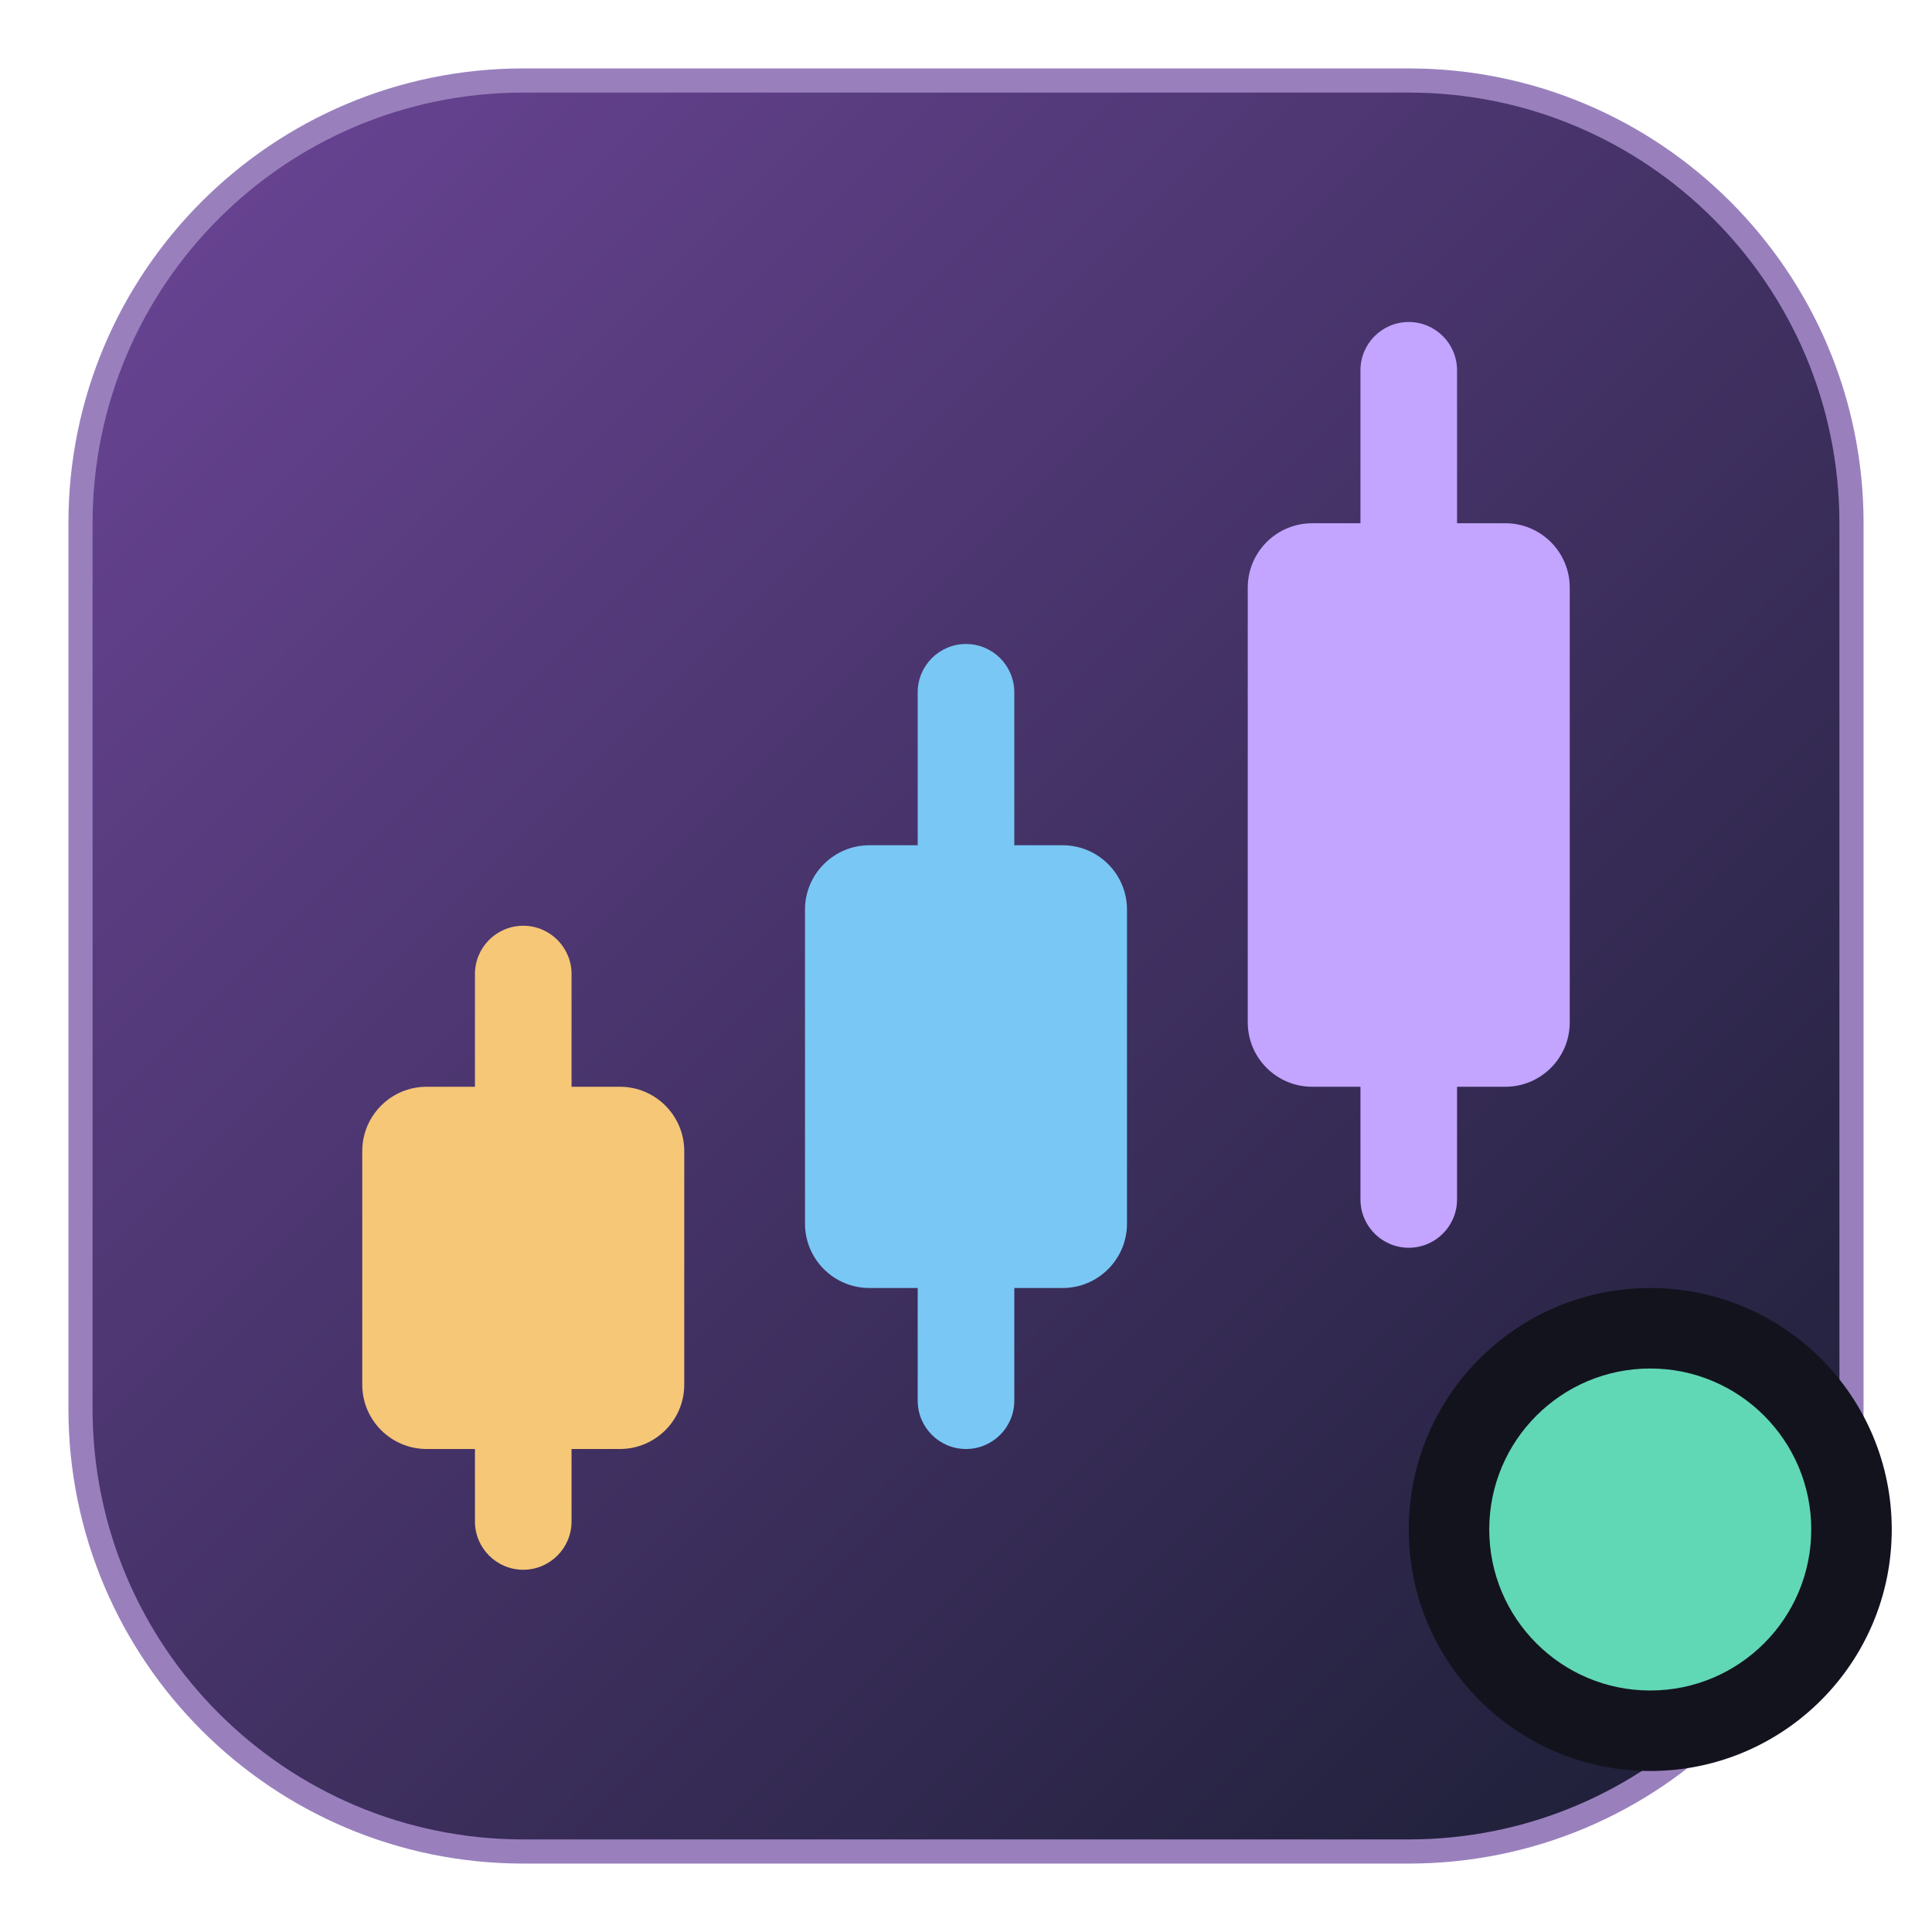
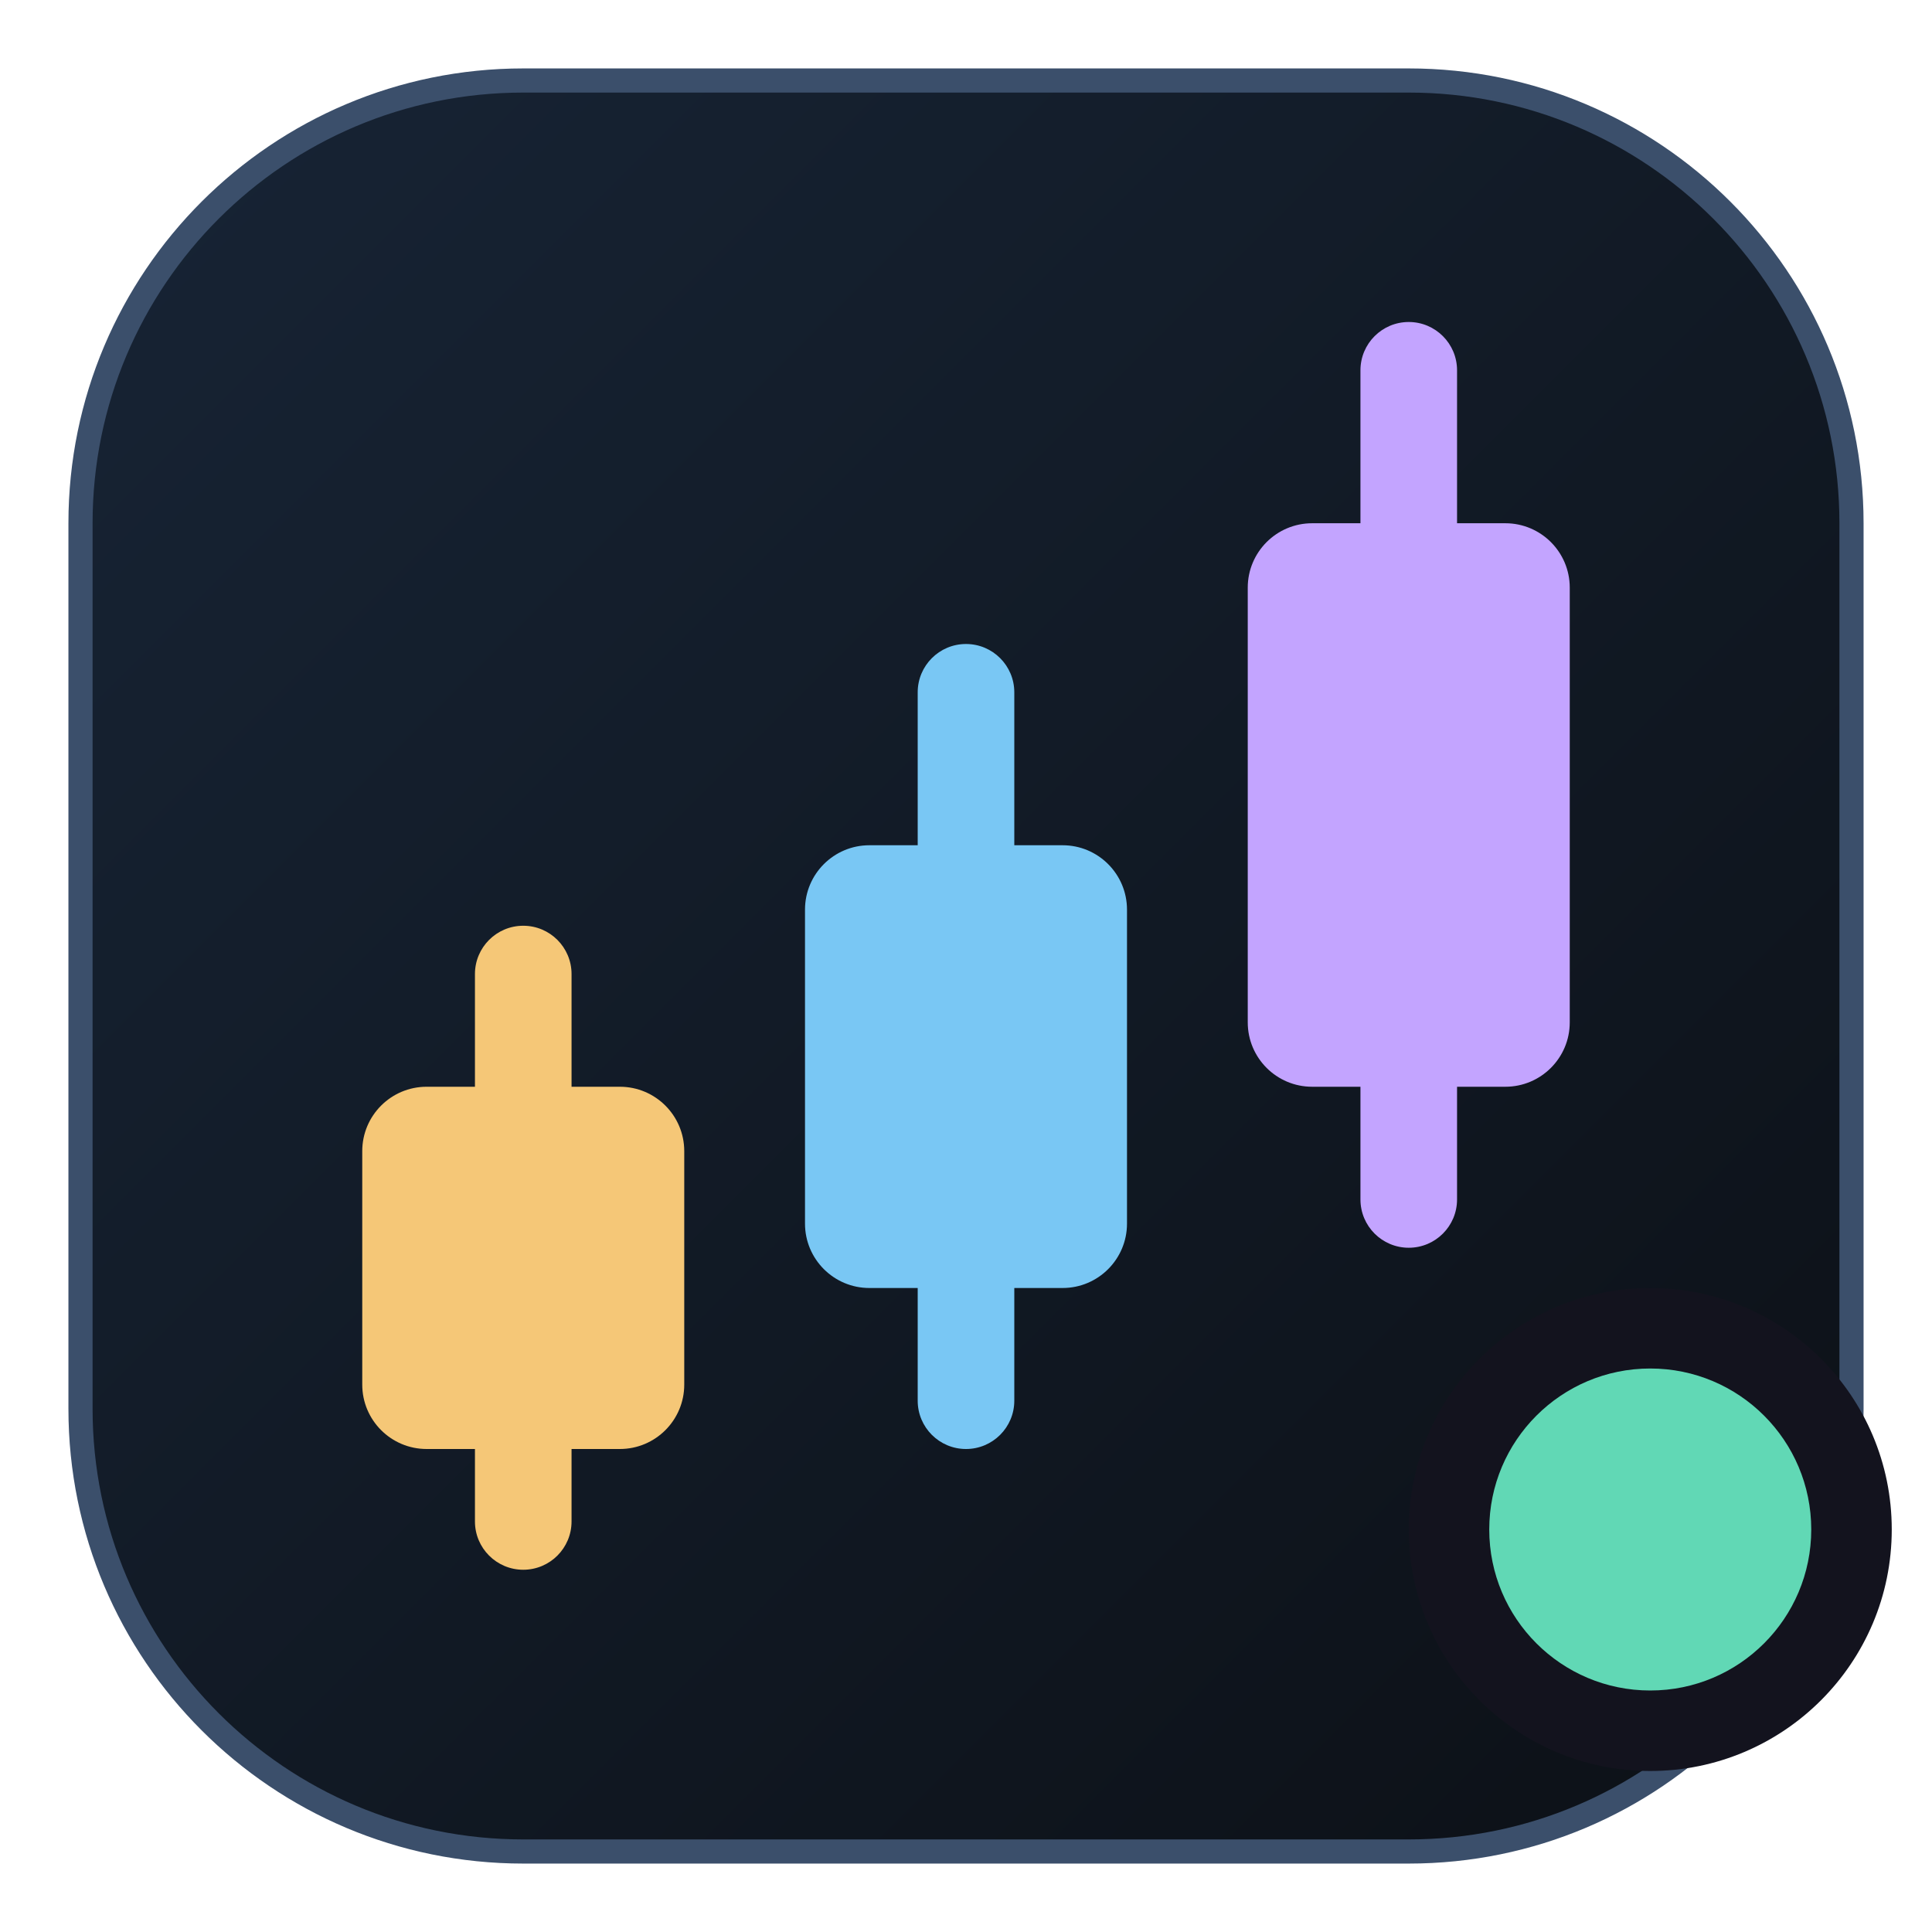
<svg xmlns="http://www.w3.org/2000/svg" viewBox="0 0 48 48">
  <defs>
    <linearGradient id="tile" x1="0" y1="0" x2="1" y2="1">
-       <stop stop-color="#6c4597" />
-       <stop offset="1" stop-color="#1a1e33" />
+       <stop stop-color="#172435" />
+       <stop offset="1" stop-color="#0c1016" />
    </linearGradient>
  </defs>
-   <rect x="2" y="2" width="44" height="44" rx="11" fill="url(#tile)" stroke="#9980bd" stroke-width=".6" />
+   <rect x="2" y="2" width="44" height="44" rx="11" fill="url(#tile)" stroke="#3b4f6b" stroke-width=".6" />
  <g fill="#f5c777">
    <rect x="11.8" y="23" width="2.4" height="16" rx="1.2" />
    <rect x="9" y="27" width="8" height="9" rx="1.6" />
  </g>
  <g fill="#79c7f4">
    <rect x="22.8" y="16" width="2.4" height="20" rx="1.2" />
    <rect x="20" y="21" width="8" height="11" rx="1.6" />
  </g>
  <g fill="#c3a4ff">
    <rect x="33.8" y="8" width="2.4" height="23" rx="1.2" />
    <rect x="31" y="13" width="8" height="14" rx="1.6" />
  </g>
  <circle cx="41" cy="38" r="6" fill="#13131e" />
  <circle cx="41" cy="38" r="4" fill="#61d8b5" />
</svg>
